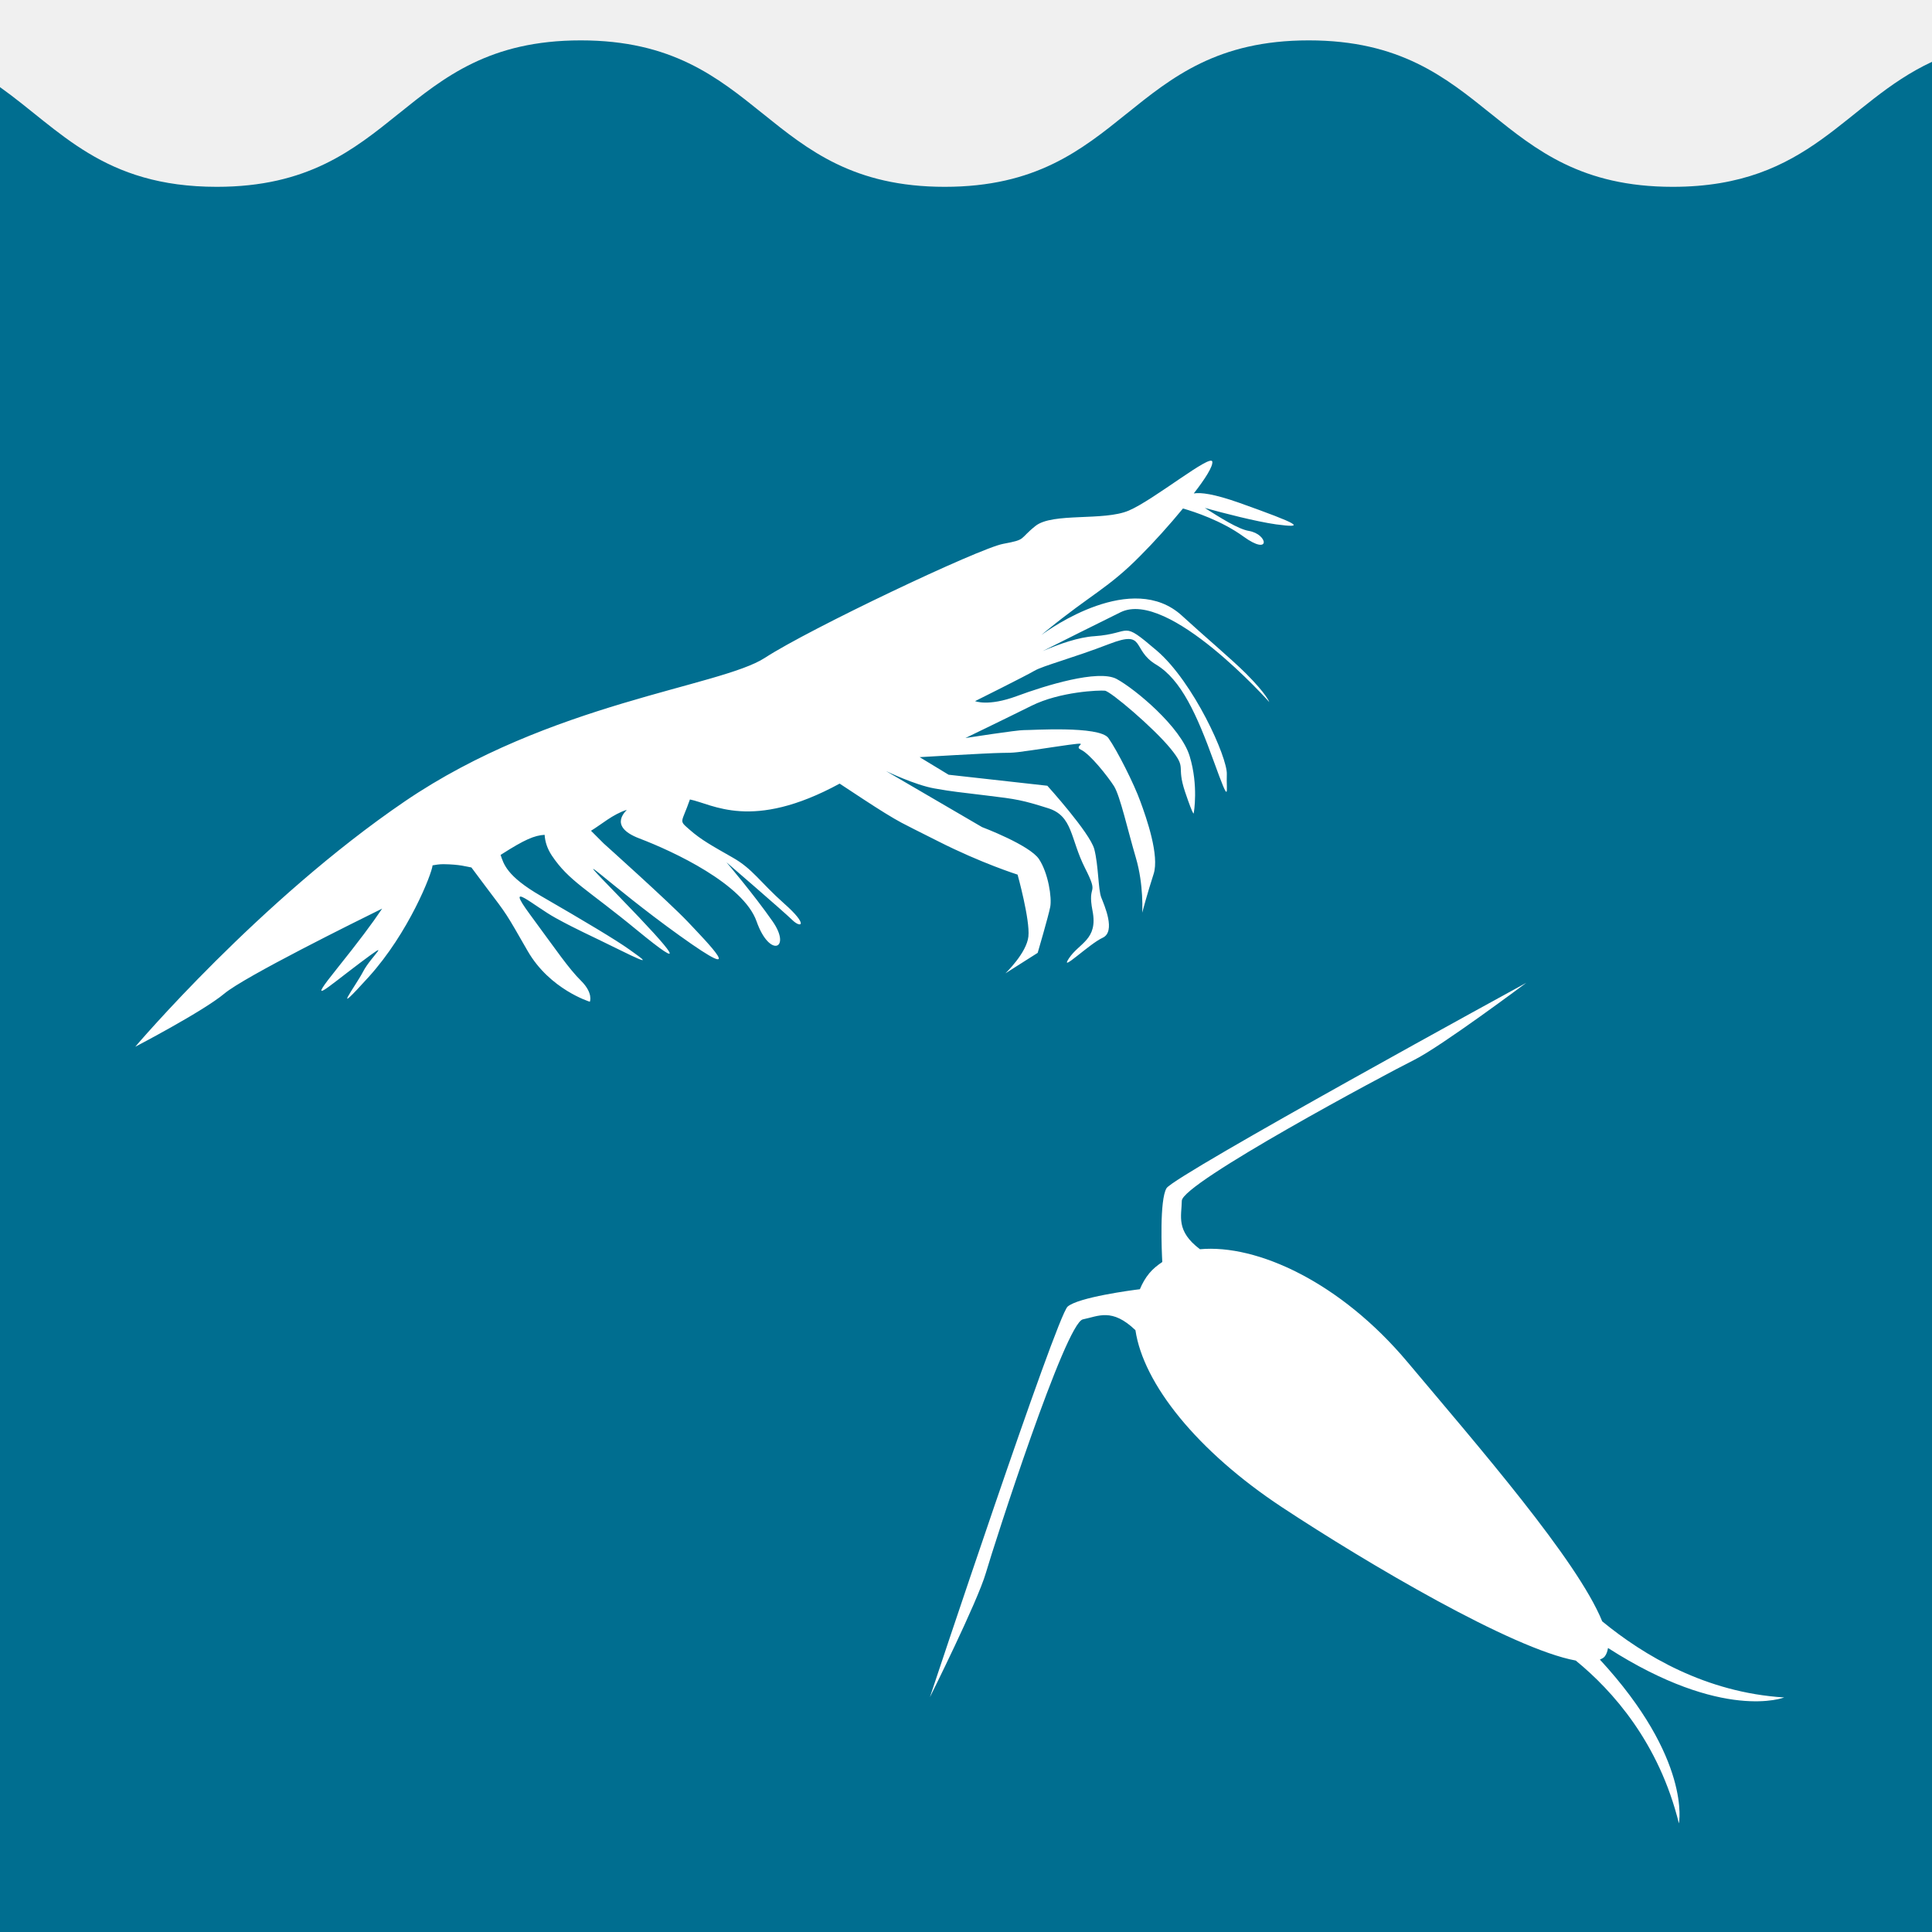
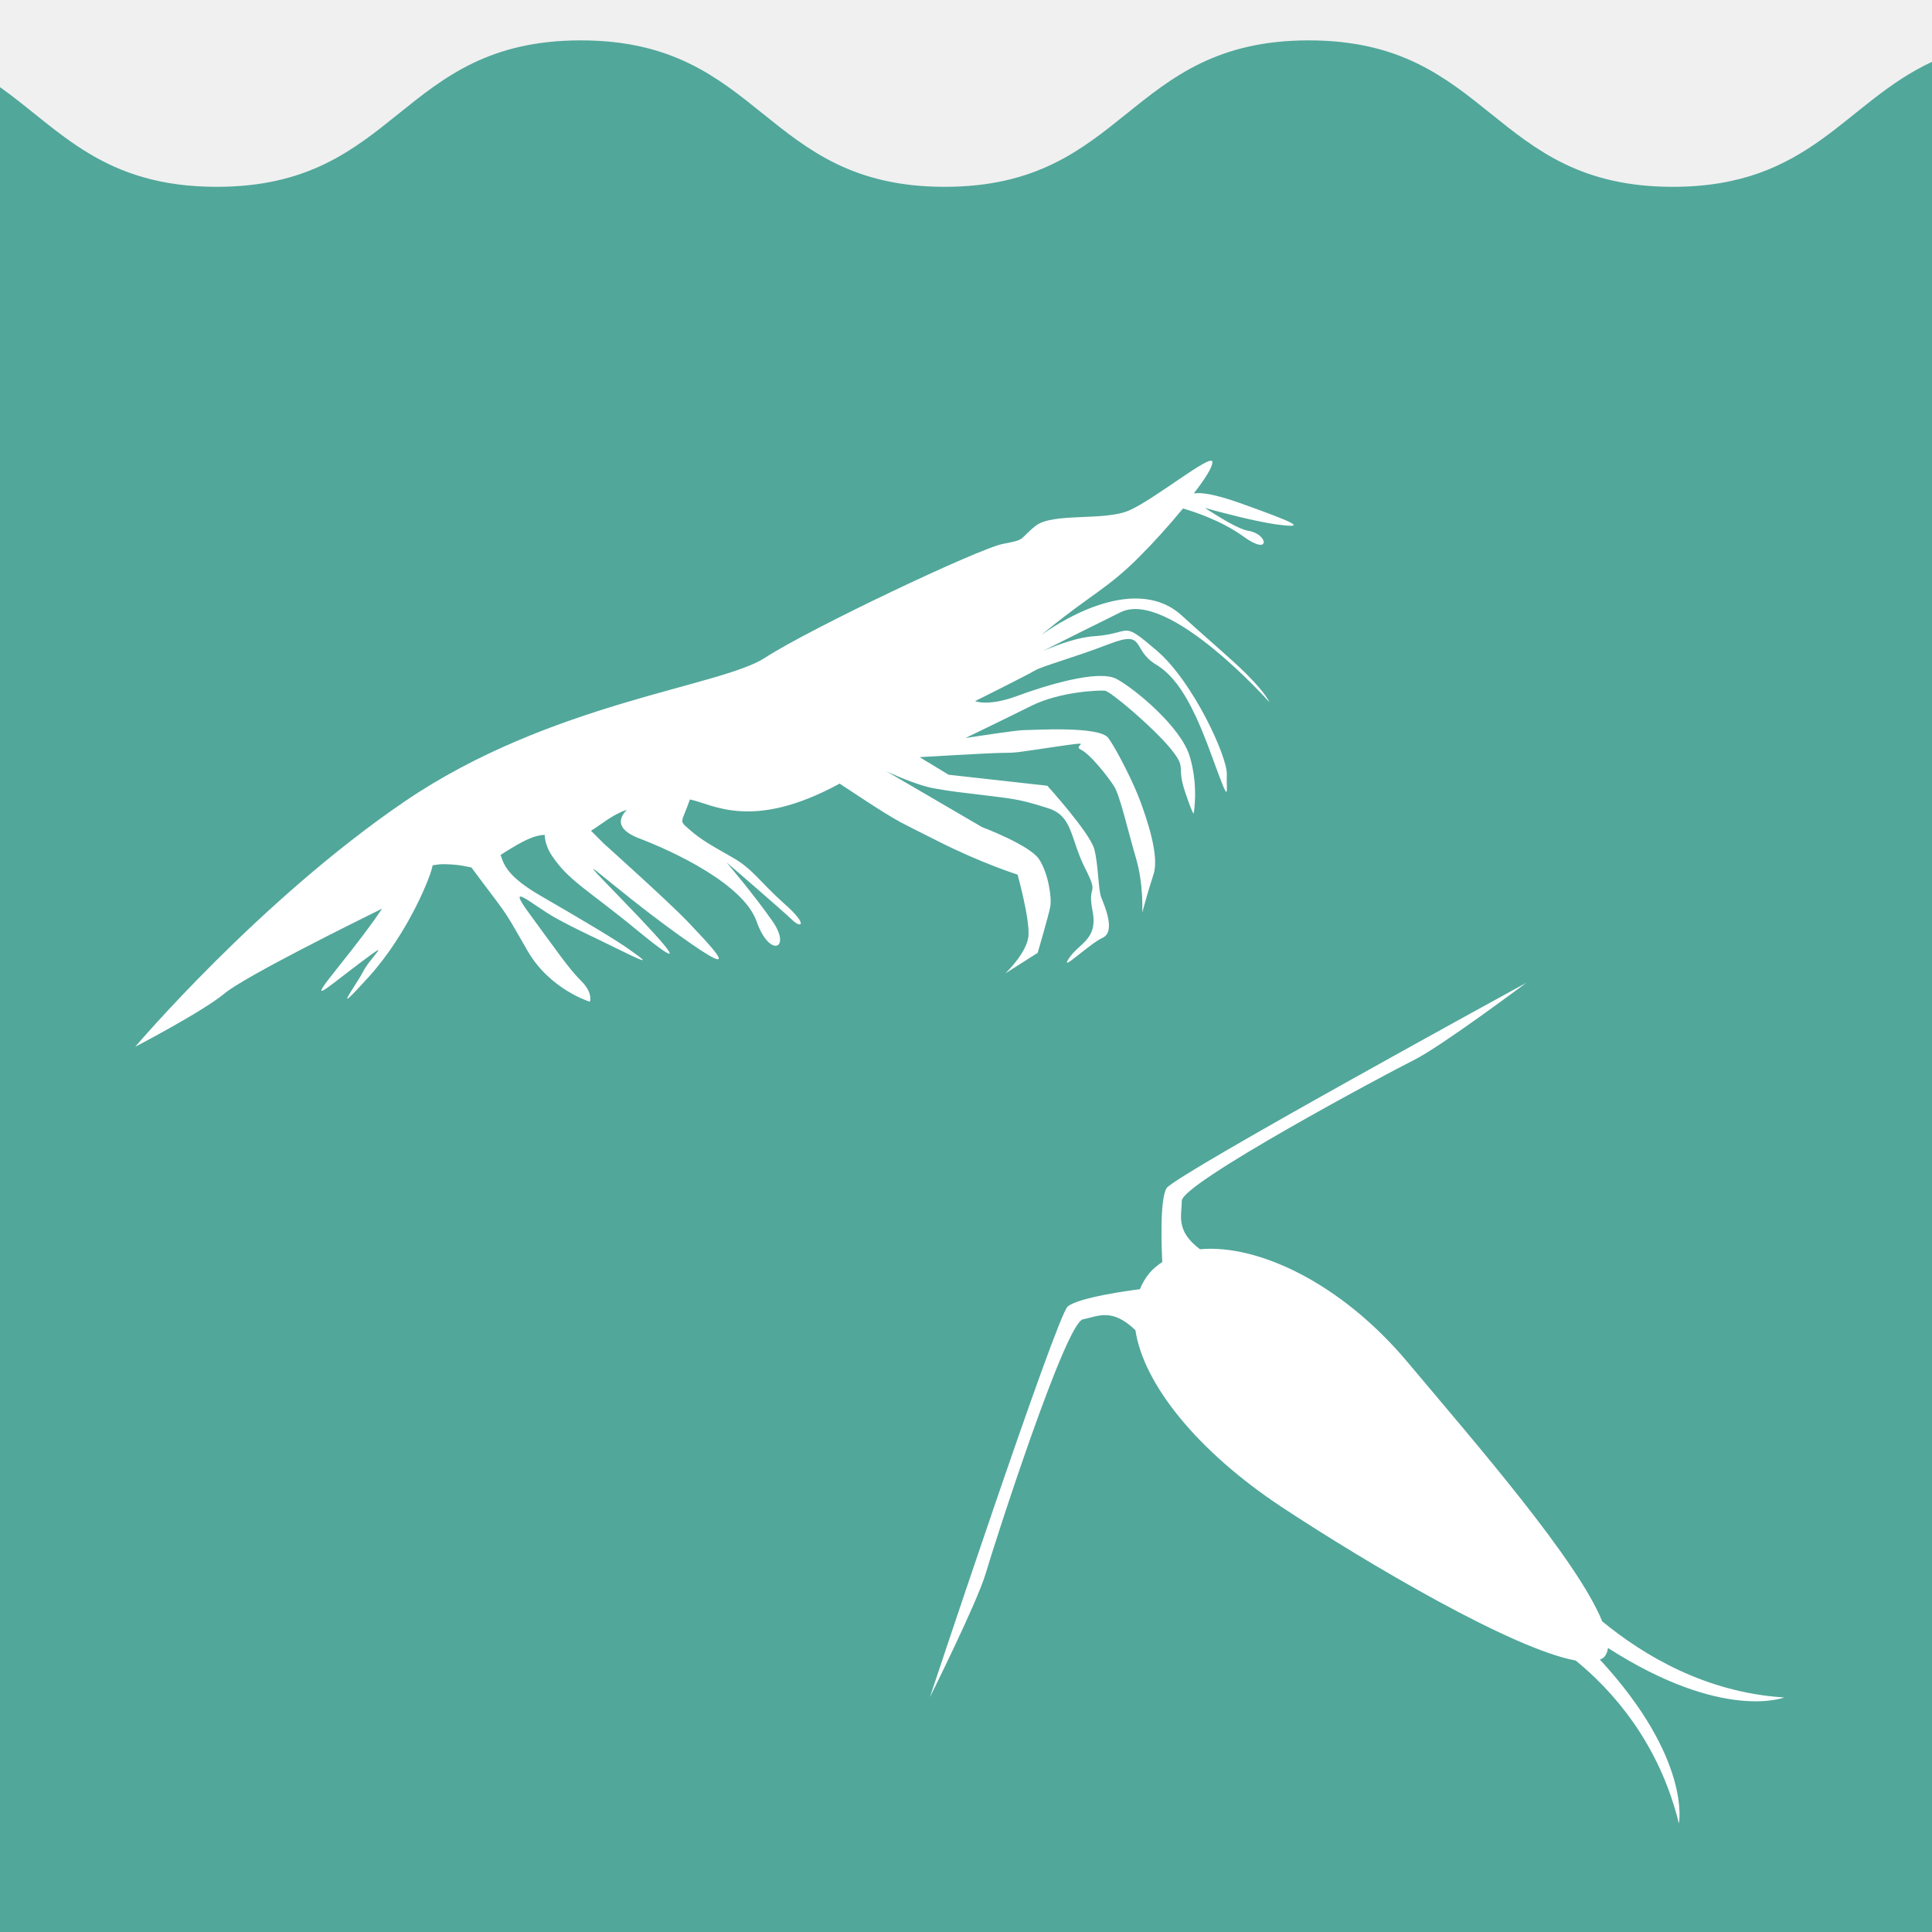
<svg xmlns="http://www.w3.org/2000/svg" version="1.1" id="Layer_1" x="0px" y="0px" viewBox="0 0 100 100" style="enable-background:new 0 0 100 100;" xml:space="preserve">
  <style type="text/css">
- 	.st0{fill:#006e90;}
+ 	.st0{fill:#51A79A;}
	.st1{fill:#FFFFFF;}
</style>
  <g>
    <path class="st0" d="M100,3.2c-4.54,2.11-6.27,6.47-13.42,6.47c-9.42,0-9.42-7.58-18.84-7.58c-9.42,0-9.42,7.58-18.84,7.58   s-9.42-7.58-18.84-7.58c-9.42,0-9.42,7.58-18.84,7.58C5.33,9.67,3.12,6.73,0,4.51V100h100V3.2z" />
    <path class="st1" d="M92.35,87.86c-4.06-0.25-7.28-2.18-9.42-3.94c-1.28-3.16-6.46-9.11-10.07-13.41   c-3.48-4.15-7.8-6.12-10.75-5.85c-1.26-0.95-0.95-1.71-0.94-2.51c0.02-0.92,10.6-6.58,12.01-7.28c1.41-0.7,5.82-4,5.82-4   S60.8,60.82,60.38,61.5c-0.37,0.61-0.25,3.3-0.22,3.82c-0.25,0.17-0.48,0.35-0.67,0.58c-0.21,0.25-0.37,0.54-0.49,0.83   c-0.43,0.05-3.19,0.42-3.74,0.9c-0.59,0.53-7.13,20.22-7.13,20.22s2.46-4.93,2.9-6.44c0.44-1.51,4.12-12.94,5.02-13.12   c0.8-0.16,1.5-0.61,2.72,0.56c0.41,2.77,3.18,6.25,7.58,9.16c4.46,2.94,11.93,7.34,15.21,7.94c1.91,1.56,4.31,4.25,5.34,8.43   c0,0,0.67-3.32-4.09-8.48c0.09-0.04,0.18-0.08,0.24-0.15c0.1-0.12,0.15-0.27,0.18-0.45C89.19,89.12,92.35,87.86,92.35,87.86z" />
    <path class="st1" d="M64.13,26.02c-1.31-0.46-1.98-0.54-2.34-0.48c0.59-0.76,0.99-1.39,0.96-1.64c-0.05-0.45-3.03,1.98-4.33,2.53   c-1.3,0.55-3.93,0.09-4.82,0.79c-0.88,0.7-0.44,0.7-1.68,0.93c-1.24,0.23-10.03,4.4-12.33,5.9c-2.31,1.5-11.12,2.31-18.64,7.43   c-7.52,5.12-13.95,12.7-13.95,12.7s3.51-1.83,4.61-2.75c1.05-0.88,6.79-3.72,8.17-4.4c-0.53,0.79-1.23,1.72-2.31,3.07   c-1.64,2.04-0.66,1.11,1.15-0.25c1.81-1.36,0.59-0.36,0.18,0.43c-0.41,0.79-1.79,2.58,0.29,0.28c2.07-2.29,3.26-5.33,3.3-5.77   c0.17-0.03,0.35-0.06,0.56-0.06c0.87,0.01,1.2,0.13,1.45,0.17c0.22,0.3,0.47,0.63,0.74,0.99c1.15,1.52,1.02,1.33,2.17,3.33   c1.15,2,3.22,2.63,3.22,2.63s0.19-0.44-0.45-1.08c-0.64-0.63-1.28-1.58-2.65-3.44c-1.37-1.86,0.19-0.44,1.34,0.19   c1.15,0.63,1.55,0.78,3.33,1.66c1.78,0.88,1.18,0.47,0.48-0.03c-0.7-0.5-2.29-1.45-4.59-2.78c-1.78-1.03-1.92-1.66-2.08-2.12   c0.03-0.02,0.05-0.03,0.08-0.05c1.16-0.74,1.67-0.96,2.2-0.99c0.02,0.33,0.12,0.69,0.37,1.07c0.89,1.33,1.82,1.73,4.43,3.88   c2.61,2.14,2.07,1.35-0.93-1.74c-3-3.09-0.61-0.66,3.12,2.01c3.72,2.67,1.36,0.28,0.41-0.73c-0.96-1.01-4.34-4.04-4.34-4.04   L30.59,43c0.56-0.34,1.11-0.84,1.84-1.08c0.09-0.02-1.07,0.82,0.67,1.48c1.76,0.67,5.38,2.36,6.06,4.29c0.68,1.93,1.82,1.42,0.83,0   c-0.99-1.42-2.39-3.06-2.39-3.06s2.96,2.55,3.41,2.99c0.45,0.44,0.86,0.28-0.42-0.85c-1.27-1.13-1.63-1.8-2.68-2.39   c-1.05-0.6-1.62-0.91-2.21-1.43c-0.59-0.52-0.43-0.3,0.01-1.57c1.17,0.23,3.19,1.66,7.75-0.82c0.71,0.47,1.8,1.19,2.34,1.52   c0.83,0.5,0.54,0.35,2.77,1.47c2.23,1.13,4.1,1.72,4.1,1.72s0.65,2.34,0.56,3.2c-0.09,0.86-1.19,1.91-1.19,1.91l1.67-1.06   c0,0,0.56-1.91,0.65-2.38c0.09-0.48-0.1-1.74-0.58-2.47c-0.48-0.73-2.95-1.66-2.95-1.66l-4.97-2.9c0,0,1.49,0.72,2.51,0.9   c1.02,0.18,1.21,0.18,2.73,0.37c1.52,0.18,1.84,0.24,3.14,0.65c1.3,0.4,1.15,1.58,1.92,3.1c0.77,1.52,0.1,0.73,0.39,2.22   c0.29,1.49-0.69,1.65-1.22,2.45c-0.53,0.8,1.04-0.74,1.74-1.06s0.09-1.68-0.07-2.09c-0.16-0.41-0.14-1.65-0.36-2.5   c-0.23-0.85-2.43-3.28-2.43-3.28l-5.11-0.57l-1.5-0.91c0,0,3.49-0.21,4.24-0.22s0.58,0.01,2.8-0.32c2.22-0.33,0.82-0.07,1.3,0.15   c0.48,0.22,1.4,1.39,1.72,1.89c0.32,0.51,0.71,2.28,1.13,3.7c0.42,1.42,0.33,2.85,0.33,2.85s0.28-1.05,0.59-2   c0.31-0.95-0.36-2.88-0.69-3.77c-0.32-0.89-1.19-2.62-1.65-3.27c-0.47-0.65-4.04-0.4-4.37-0.41c-0.33-0.01-3.03,0.41-3.03,0.41   s1.93-0.93,3.42-1.67c1.49-0.74,3.52-0.81,3.8-0.78c0.29,0.03,2.52,1.92,3.4,3c0.88,1.08,0.27,0.81,0.75,2.24   c0.48,1.42,0.45,1.08,0.45,1.08s0.25-1.4-0.21-2.92c-0.45-1.52-2.84-3.5-3.79-4.01c-0.95-0.5-3.68,0.34-5.16,0.89   c-1.49,0.55-2.16,0.26-2.16,0.26s2.63-1.31,3.07-1.57c0.44-0.26,1.96-0.65,3.88-1.39s1.12,0.29,2.42,1.07   c1.3,0.78,2.11,2.59,2.99,5.02c0.88,2.42,0.63,1.53,0.67,0.66s-1.72-4.77-3.62-6.4c-1.91-1.63-1.22-0.89-3.24-0.75   c-0.81,0.05-1.81,0.4-2.67,0.77c1.15-0.58,2.61-1.31,4.03-2.01c2.47-1.22,7.7,4.65,7.7,4.65s-0.14-0.41-1.2-1.47   c-0.75-0.75-2.2-1.97-3.32-3c-2.57-2.36-6.84,0.67-7.28,1c0.1-0.09,0.2-0.17,0.31-0.26c2.27-1.85,3.16-2.17,4.8-3.83   c0.72-0.72,1.53-1.62,2.22-2.46c0.57,0.16,2,0.63,3.13,1.45c1.43,1.04,1.28-0.12,0.28-0.29c-0.55-0.09-1.49-0.69-2.28-1.19   c1.01,0.28,2.64,0.7,3.68,0.85C67.61,27.35,67.3,27.15,64.13,26.02z" />
  </g>
</svg>
